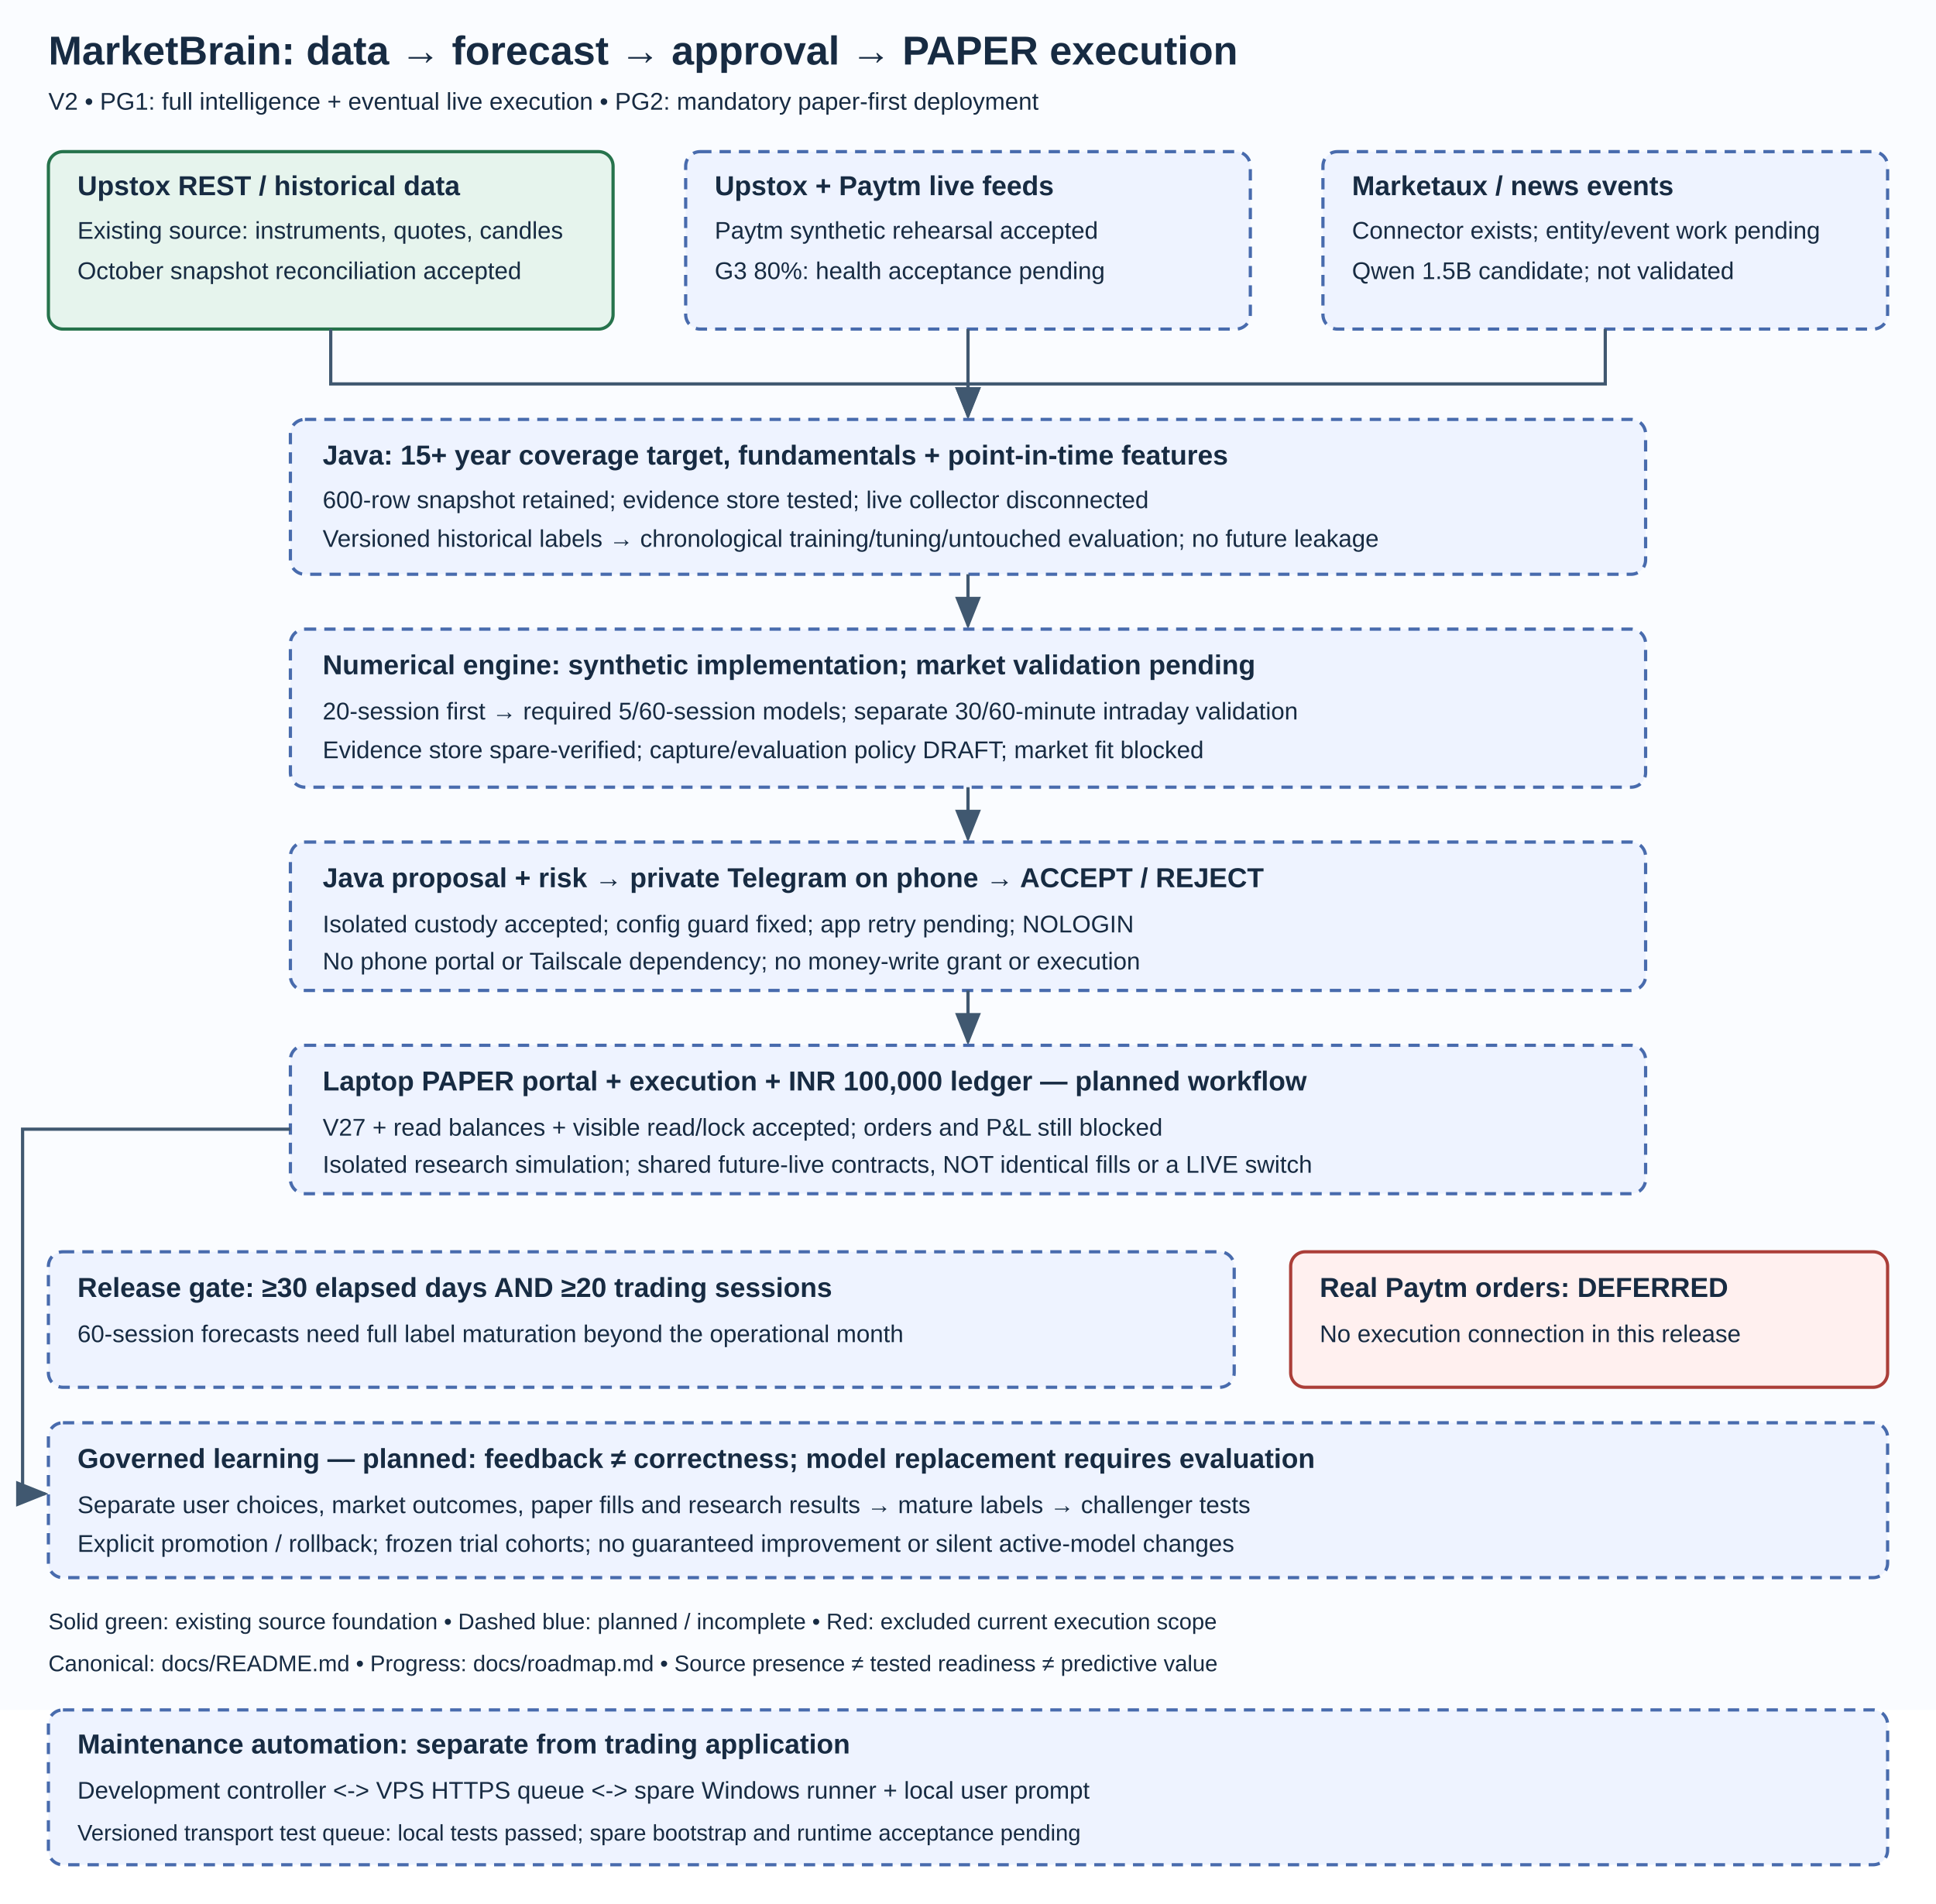
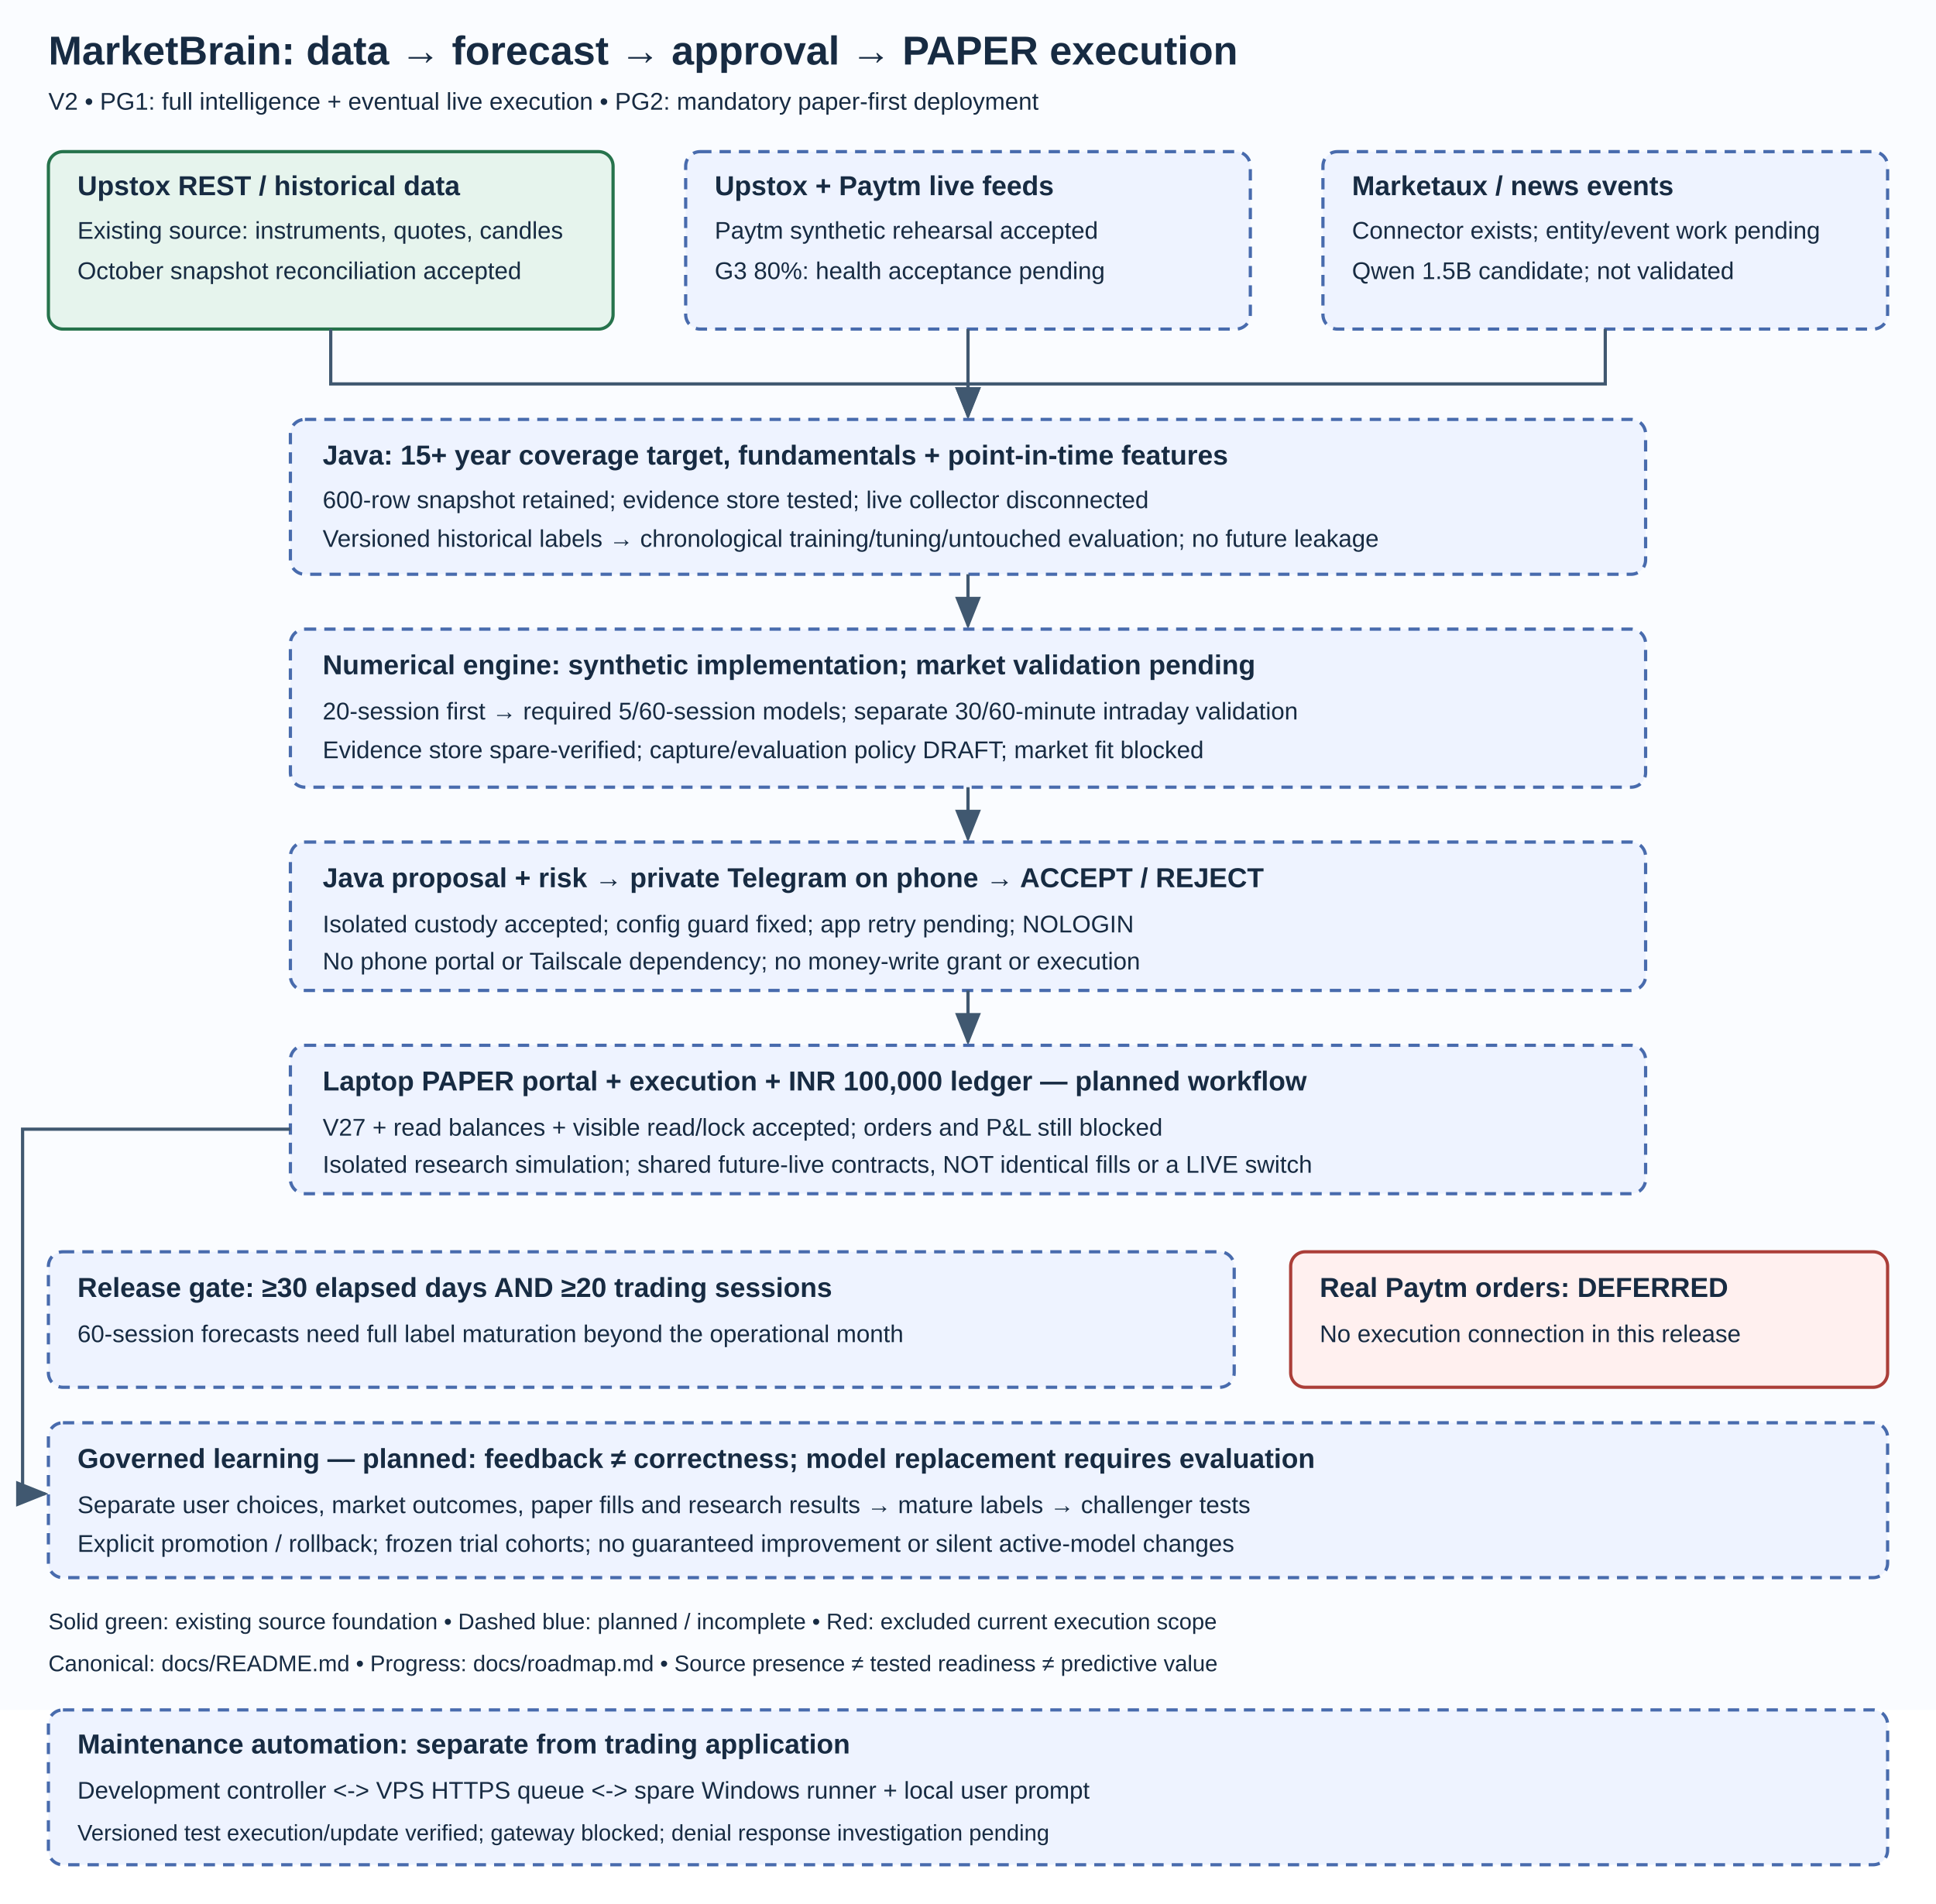
<svg xmlns="http://www.w3.org/2000/svg" width="1200" height="1180" viewBox="0 0 1200 1180" role="img" aria-labelledby="title desc">
  <defs>
    <marker id="arrow" markerWidth="10" markerHeight="8" refX="9" refY="4" orient="auto">
      <path d="M0,0 L10,4 L0,8 Z" fill="#405870" />
    </marker>
    <style>
      text { font-family: Arial, sans-serif; fill: #172b42; }
      .heading { font-size: 25px; font-weight: bold; }
      .label { font-size: 17px; font-weight: bold; }
      .body { font-size: 15px; }
      .small { font-size: 14px; }
      .existing { fill: #e6f4ed; stroke: #26734c; stroke-width: 2; }
      .planned { fill: #eef3ff; stroke: #486bad; stroke-width: 2; stroke-dasharray: 7 5; }
      .blocked { fill: #fff0ef; stroke: #ab3e38; stroke-width: 2; }
      .line { fill: none; stroke: #405870; stroke-width: 2; marker-end: url(#arrow); }
    </style>
  </defs>
  <rect width="1200" height="1060" fill="#fafcff" />
  <text x="30" y="40" class="heading">MarketBrain: data → forecast → approval → PAPER execution</text>
  <text x="30" y="68" class="body">V2 • PG1: full intelligence + eventual live execution • PG2: mandatory paper-first deployment</text>
  <rect x="30" y="94" width="350" height="110" rx="9" class="existing" />
  <text x="48" y="121" class="label">Upstox REST / historical data</text>
  <text x="48" y="148" class="body">Existing source: instruments, quotes, candles</text>
  <text x="48" y="173" class="body">October snapshot reconciliation accepted</text>
  <rect x="425" y="94" width="350" height="110" rx="9" class="planned" />
  <text x="443" y="121" class="label">Upstox + Paytm live feeds</text>
  <text x="443" y="148" class="body">Paytm synthetic rehearsal accepted</text>
  <text x="443" y="173" class="body">G3 80%: health acceptance pending</text>
  <rect x="820" y="94" width="350" height="110" rx="9" class="planned" />
  <text x="838" y="121" class="label">Marketaux / news events</text>
  <text x="838" y="148" class="body">Connector exists; entity/event work pending</text>
  <text x="838" y="173" class="body">Qwen 1.5B candidate; not validated</text>
  <path d="M205 204 V238 H600 V258" class="line" />
  <path d="M600 204 V258" class="line" />
  <path d="M995 204 V238 H600" fill="none" stroke="#405870" stroke-width="2" />
  <rect x="180" y="260" width="840" height="96" rx="9" class="planned" />
  <text x="200" y="288" class="label">Java: 15+ year coverage target, fundamentals + point-in-time features</text>
  <text x="200" y="315" class="body">600-row snapshot retained; evidence store tested; live collector disconnected</text>
  <text x="200" y="339" class="body">Versioned historical labels → chronological training/tuning/untouched evaluation; no future leakage</text>
  <path d="M600 356 V388" class="line" />
  <rect x="180" y="390" width="840" height="98" rx="9" class="planned" />
  <text x="200" y="418" class="label">Numerical engine: synthetic implementation; market validation pending</text>
  <text x="200" y="446" class="body">20-session first → required 5/60-session models; separate 30/60-minute intraday validation</text>
  <text x="200" y="470" class="body">Evidence store spare-verified; capture/evaluation policy DRAFT; market fit blocked</text>
  <path d="M600 488 V520" class="line" />
  <rect x="180" y="522" width="840" height="92" rx="9" class="planned" />
  <text x="200" y="550" class="label">Java proposal + risk → private Telegram on phone → ACCEPT / REJECT</text>
  <text x="200" y="578" class="body">Isolated custody accepted; config guard fixed; app retry pending; NOLOGIN</text>
  <text x="200" y="601" class="body">No phone portal or Tailscale dependency; no money-write grant or execution</text>
  <path d="M600 614 V646" class="line" />
  <rect x="180" y="648" width="840" height="92" rx="9" class="planned" />
  <text x="200" y="676" class="label">Laptop PAPER portal + execution + INR 100,000 ledger — planned workflow</text>
  <text x="200" y="704" class="body">V27 + read balances + visible read/lock accepted; orders and P&amp;L still blocked</text>
  <text x="200" y="727" class="body">Isolated research simulation; shared future-live contracts, NOT identical fills or a LIVE switch</text>
  <rect x="30" y="776" width="735" height="84" rx="9" class="planned" />
  <text x="48" y="804" class="label">Release gate: ≥30 elapsed days AND ≥20 trading sessions</text>
  <text x="48" y="832" class="body">60-session forecasts need full label maturation beyond the operational month</text>
  <rect x="800" y="776" width="370" height="84" rx="9" class="blocked" />
  <text x="818" y="804" class="label">Real Paytm orders: DEFERRED</text>
  <text x="818" y="832" class="body">No execution connection in this release</text>
  <path d="M180 700 H14 V926 H28" class="line" />
  <rect x="30" y="882" width="1140" height="96" rx="9" class="planned" />
  <text x="48" y="910" class="label">Governed learning — planned: feedback ≠ correctness; model replacement requires evaluation</text>
  <text x="48" y="938" class="body">Separate user choices, market outcomes, paper fills and research results → mature labels → challenger tests</text>
  <text x="48" y="962" class="body">Explicit promotion / rollback; frozen trial cohorts; no guaranteed improvement or silent active-model changes</text>
  <text x="30" y="1010" class="small">Solid green: existing source foundation • Dashed blue: planned / incomplete • Red: excluded current execution scope</text>
  <text x="30" y="1036" class="small">Canonical: docs/README.md • Progress: docs/roadmap.md • Source presence ≠ tested readiness ≠ predictive value</text>
  <rect x="30" y="1060" width="1140" height="96" rx="9" class="planned" />
  <text x="48" y="1087" class="label">Maintenance automation: separate from trading application</text>
  <text x="48" y="1115" class="body">Development controller &lt;-&gt; VPS HTTPS queue &lt;-&gt; spare Windows runner + local user prompt</text>
-   <text x="48" y="1141" class="small">Versioned transport test queue: local tests passed; spare bootstrap and runtime acceptance pending</text>
+   <text x="48" y="1141" class="small">Versioned test execution/update verified; gateway blocked; denial response investigation pending</text>
</svg>
